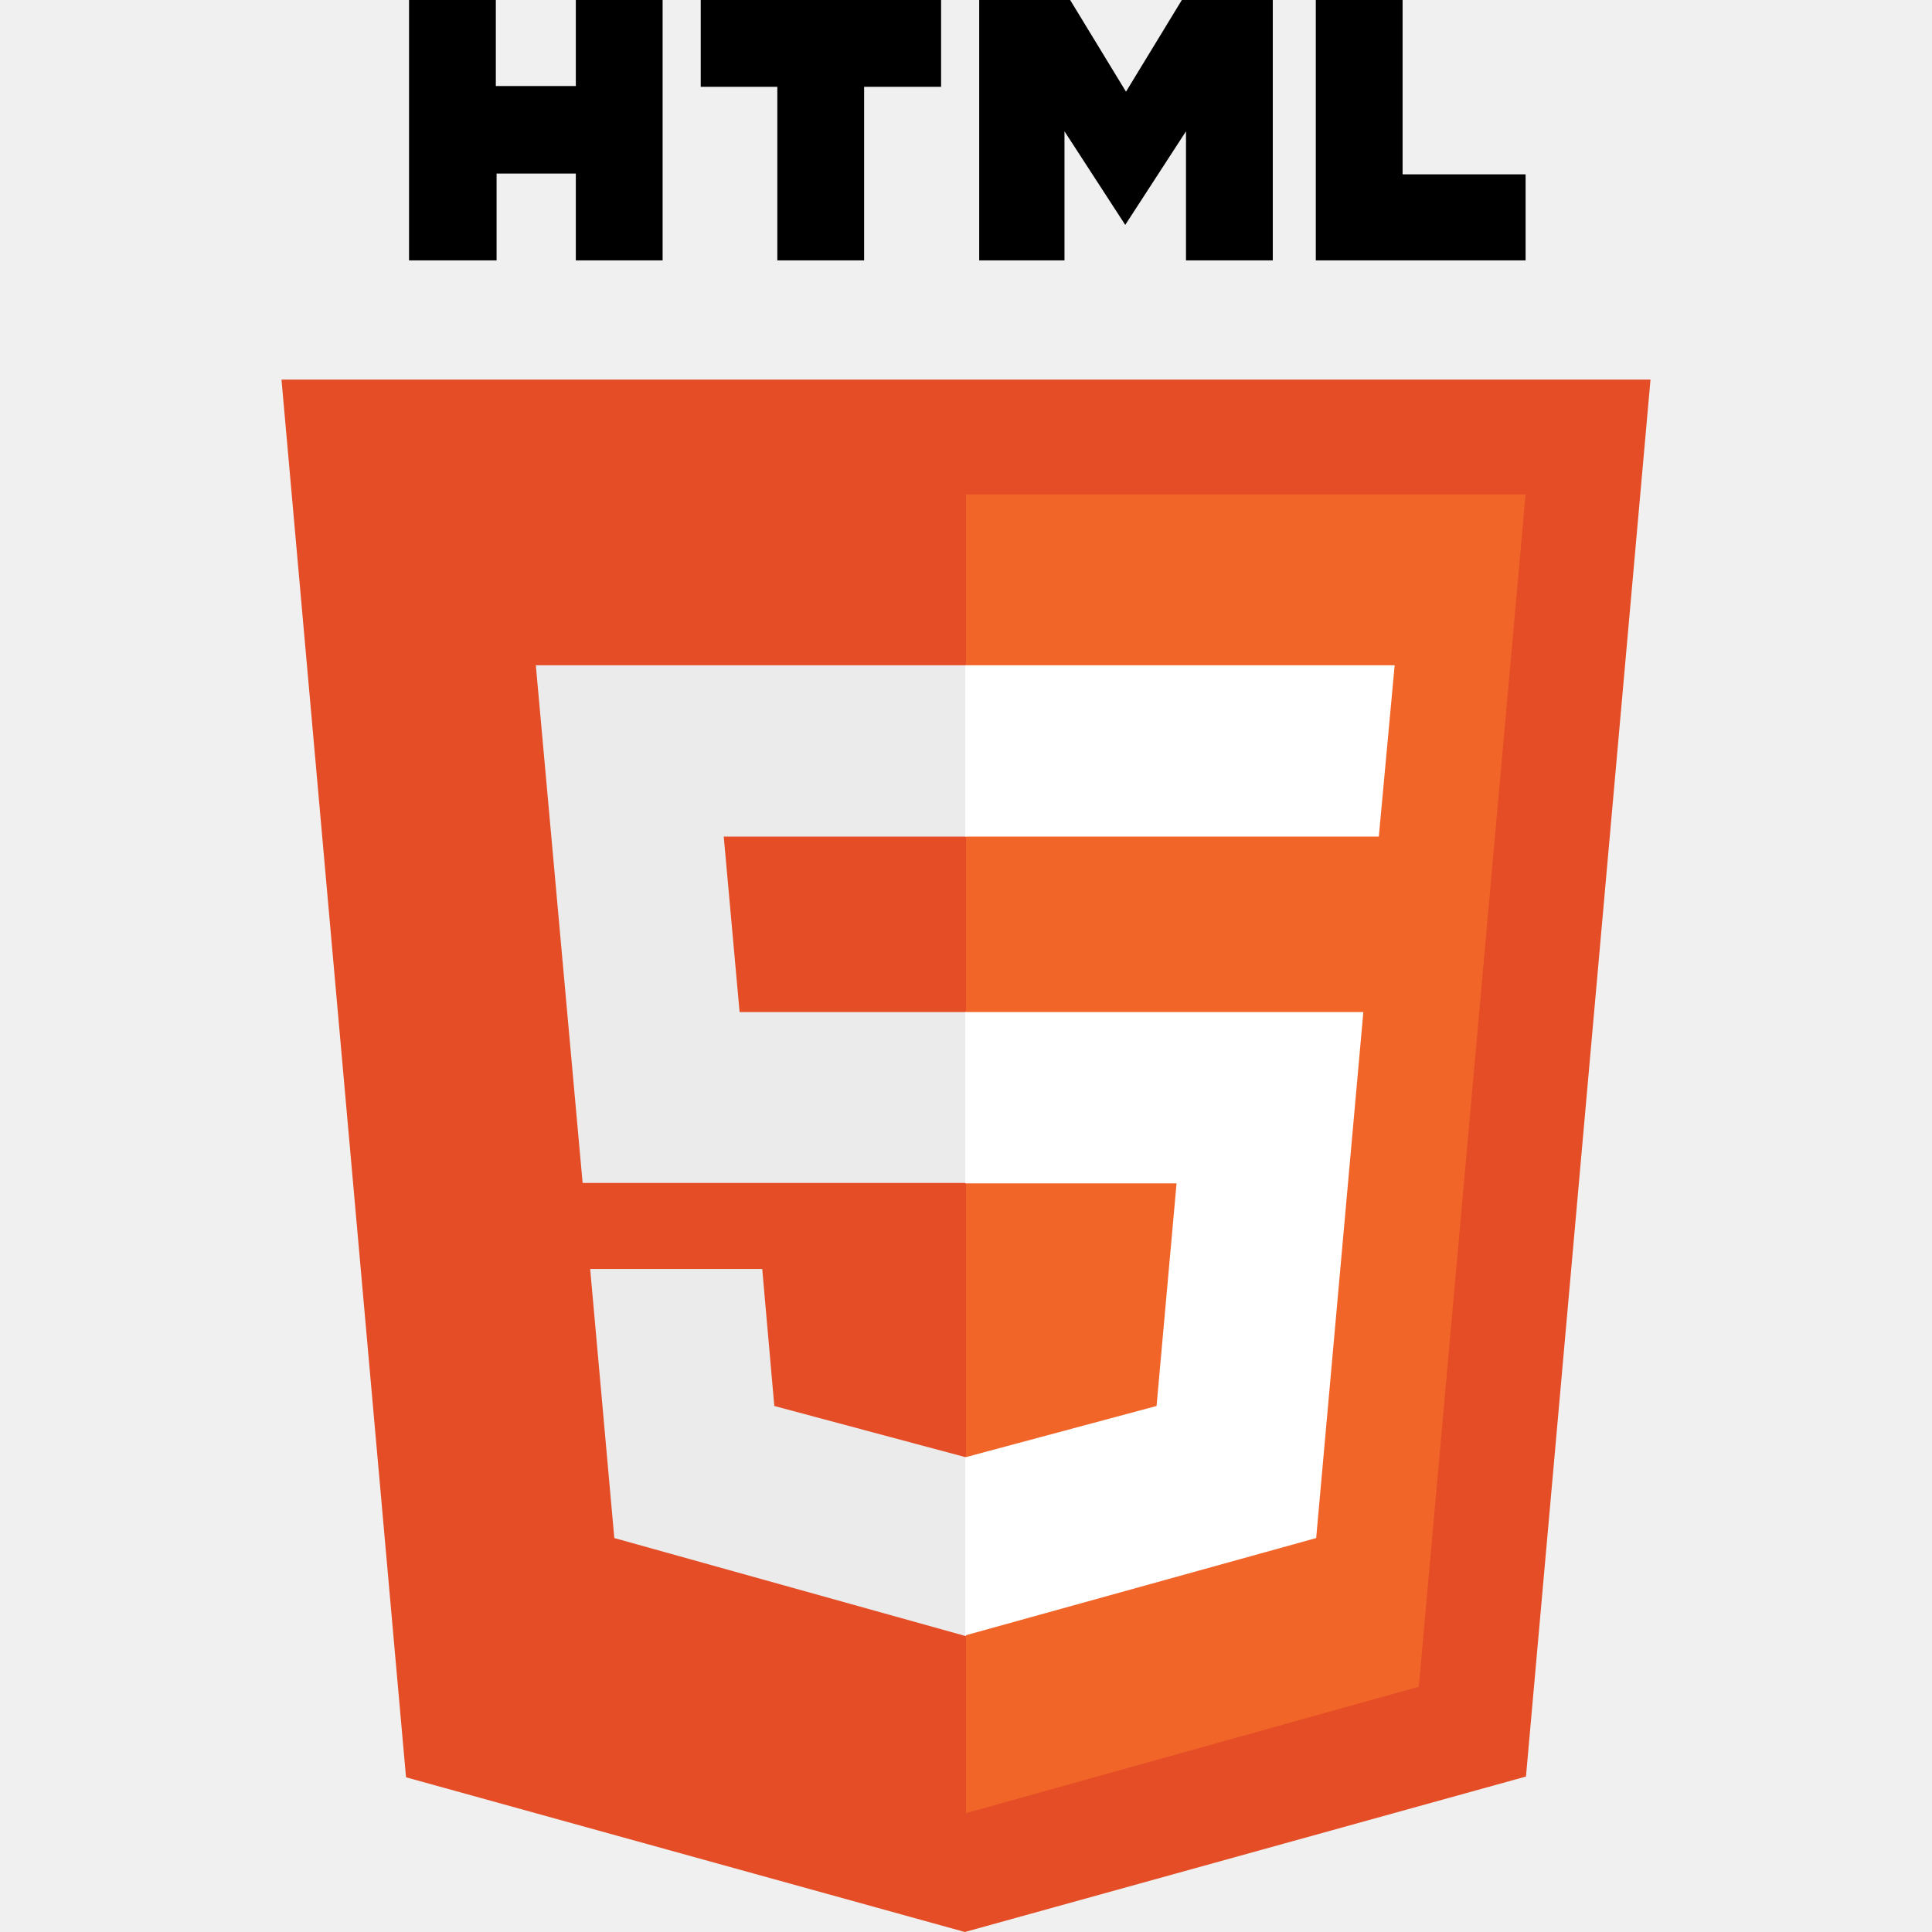
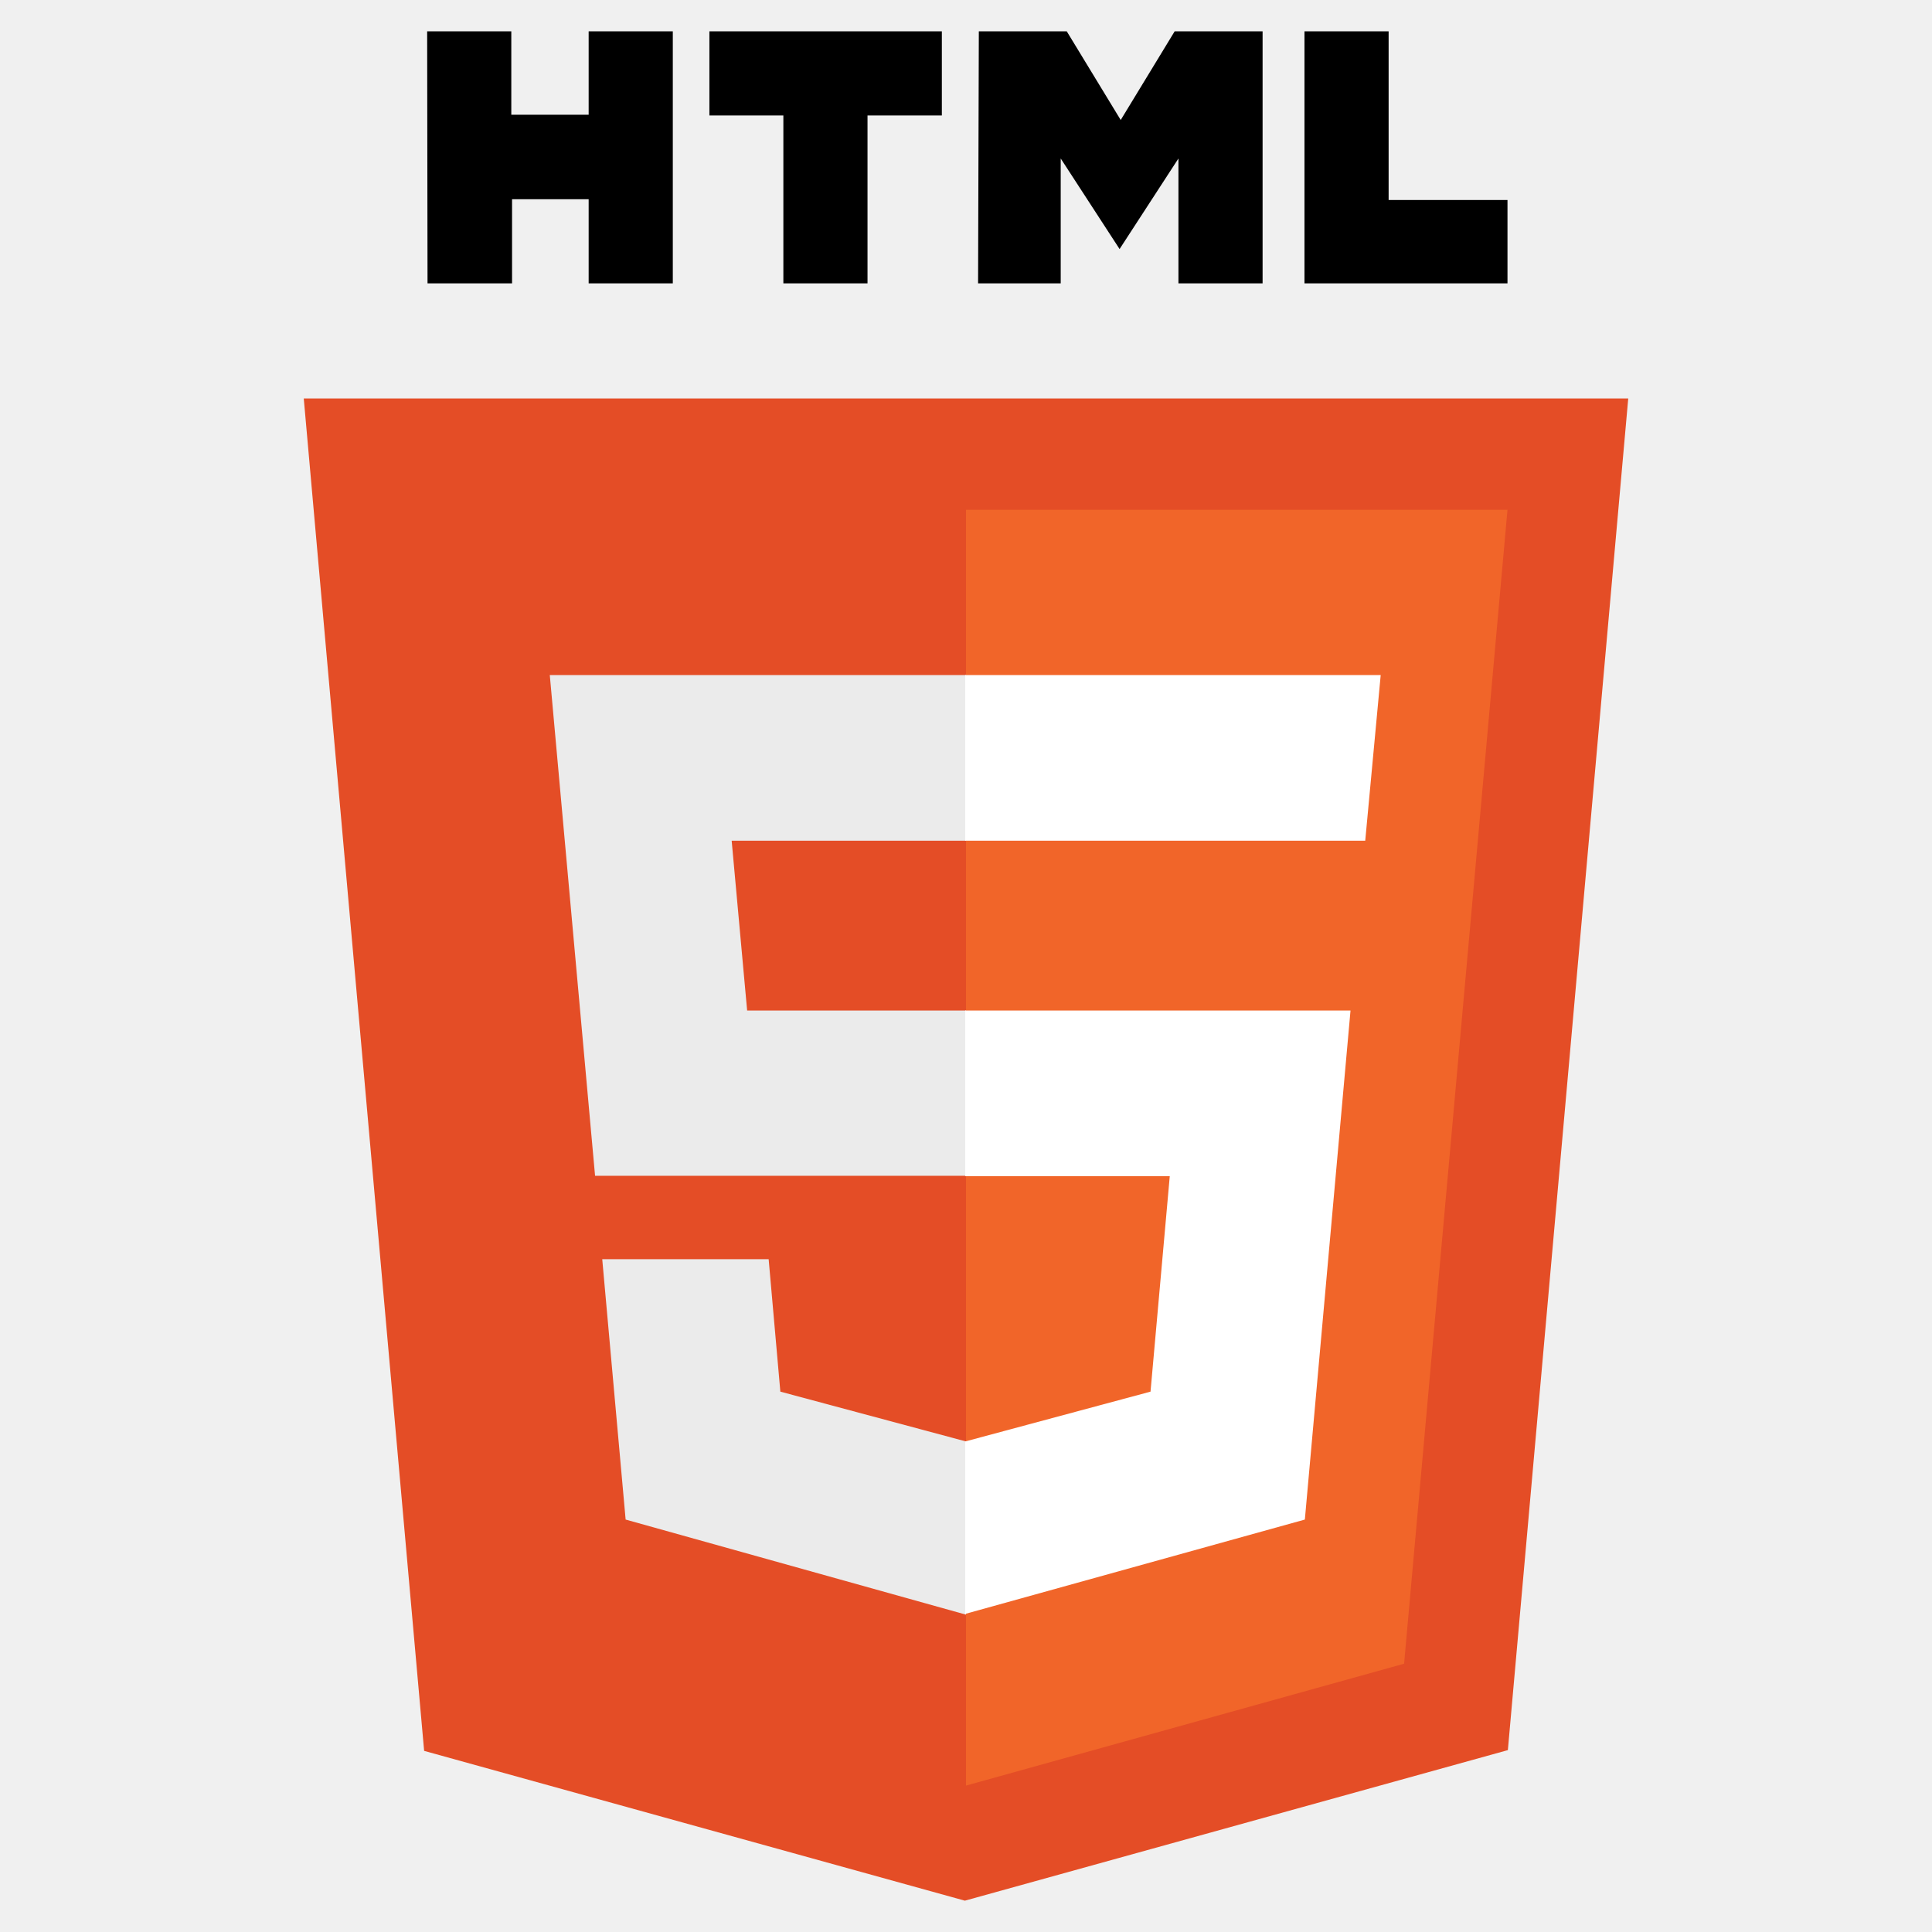
- <svg xmlns="http://www.w3.org/2000/svg" viewBox="0 0 512 512">
-   <path d="M108.4 0h23v22.8h21.2V0h23v69h-23V46h-21v23h-23.2M206 23h-20.3V0h63.7v23H229v46h-23M259.5 0h24.1l14.8 24.3L313.2 0h24.1v69h-23V34.8l-16.1 24.8l-16.1-24.8v34.2h-22.6M348.7 0h23v46.2h32.6V69h-55.6" />
-   <path fill="#e44d26" d="M107.6 471l-33-370.4h362.8l-33 370.2L255.7 512" />
-   <path fill="#f16529" d="M256 480.5V131H404.3L376 447" />
-   <path fill="#ebebeb" d="M142 176.3h114v45.4h-64.2l4.2 46.5h60v45.3H154.4M156.4 336.3H202l3.2 36.3 50.8 13.6v47.4l-93.2-26" />
-   <path fill="#fff" d="M369.6 176.3H255.8v45.4h109.6M361.3 268.2H255.8v45.4h56l-5.3 59-50.7 13.6v47.2l93-25.8" />
+ <svg xmlns="http://www.w3.org/2000/svg" version="1.1" id="Layer_1" x="0px" y="0px" viewBox="0 0 512 512" style="enable-background:new 0 0 512 512;" xml:space="preserve">
+   <style type="text/css">
+ 	.st0{fill:#E44D26;}
+ 	.st1{fill:#F16529;}
+ 	.st2{fill:#EBEBEB;}
+ 	.st3{fill:#FFFFFF;}
+ </style>
+   <g>
+     <path d="M113.2,8.3h22.3v22.1H156V8.3h22.3v66.8H156V52.8h-20.3v22.3h-22.4 M207.6,30.6H188V8.3h61.6v22.3h-19.7v44.5h-22.3    M259.4,8.3h23.3L297,31.8l14.3-23.5h23.3v66.8h-22.3V42l-15.6,24l-15.6-24v33.1h-21.9 M345.7,8.3H368V53h31.5v22.1h-53.8" />
+     <path class="st0" d="M112.4,464L80.5,105.6h351l-31.9,358.2l-143.9,39.9" />
+     <path class="st1" d="M256,473.2V135.1h143.5l-27.4,305.8" />
+     <path class="st2" d="M145.7,178.9H256v43.9h-62.1l4.1,45H256v43.8h-98.3 M159.6,333.7h44.1l3.1,35.1L256,382v45.9l-90.2-25.2" />
+     <path class="st3" d="M365.9,178.9H255.8v43.9h106 M357.9,267.8H255.8v43.9H310l-5.1,57.1L255.8,382v45.7l90-25" />
+   </g>
</svg>
